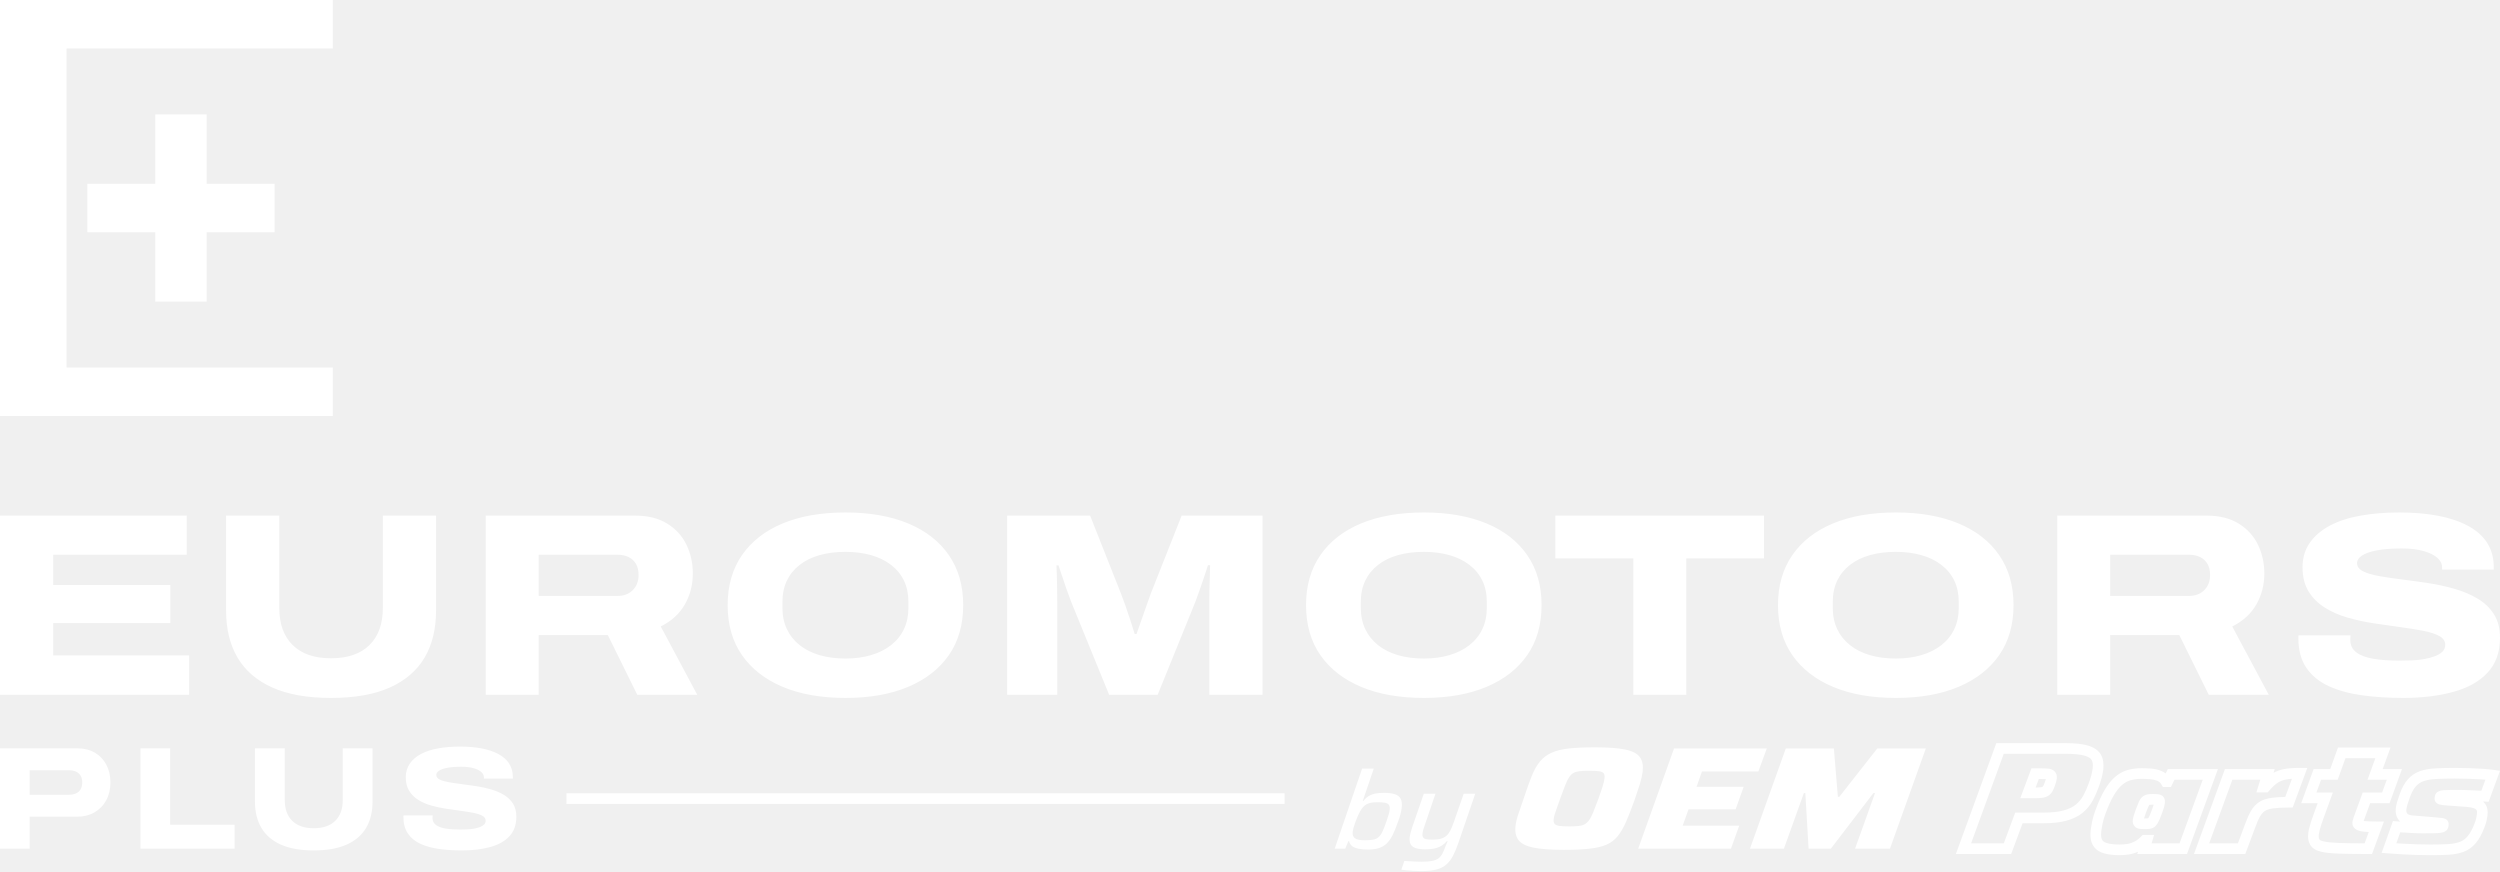
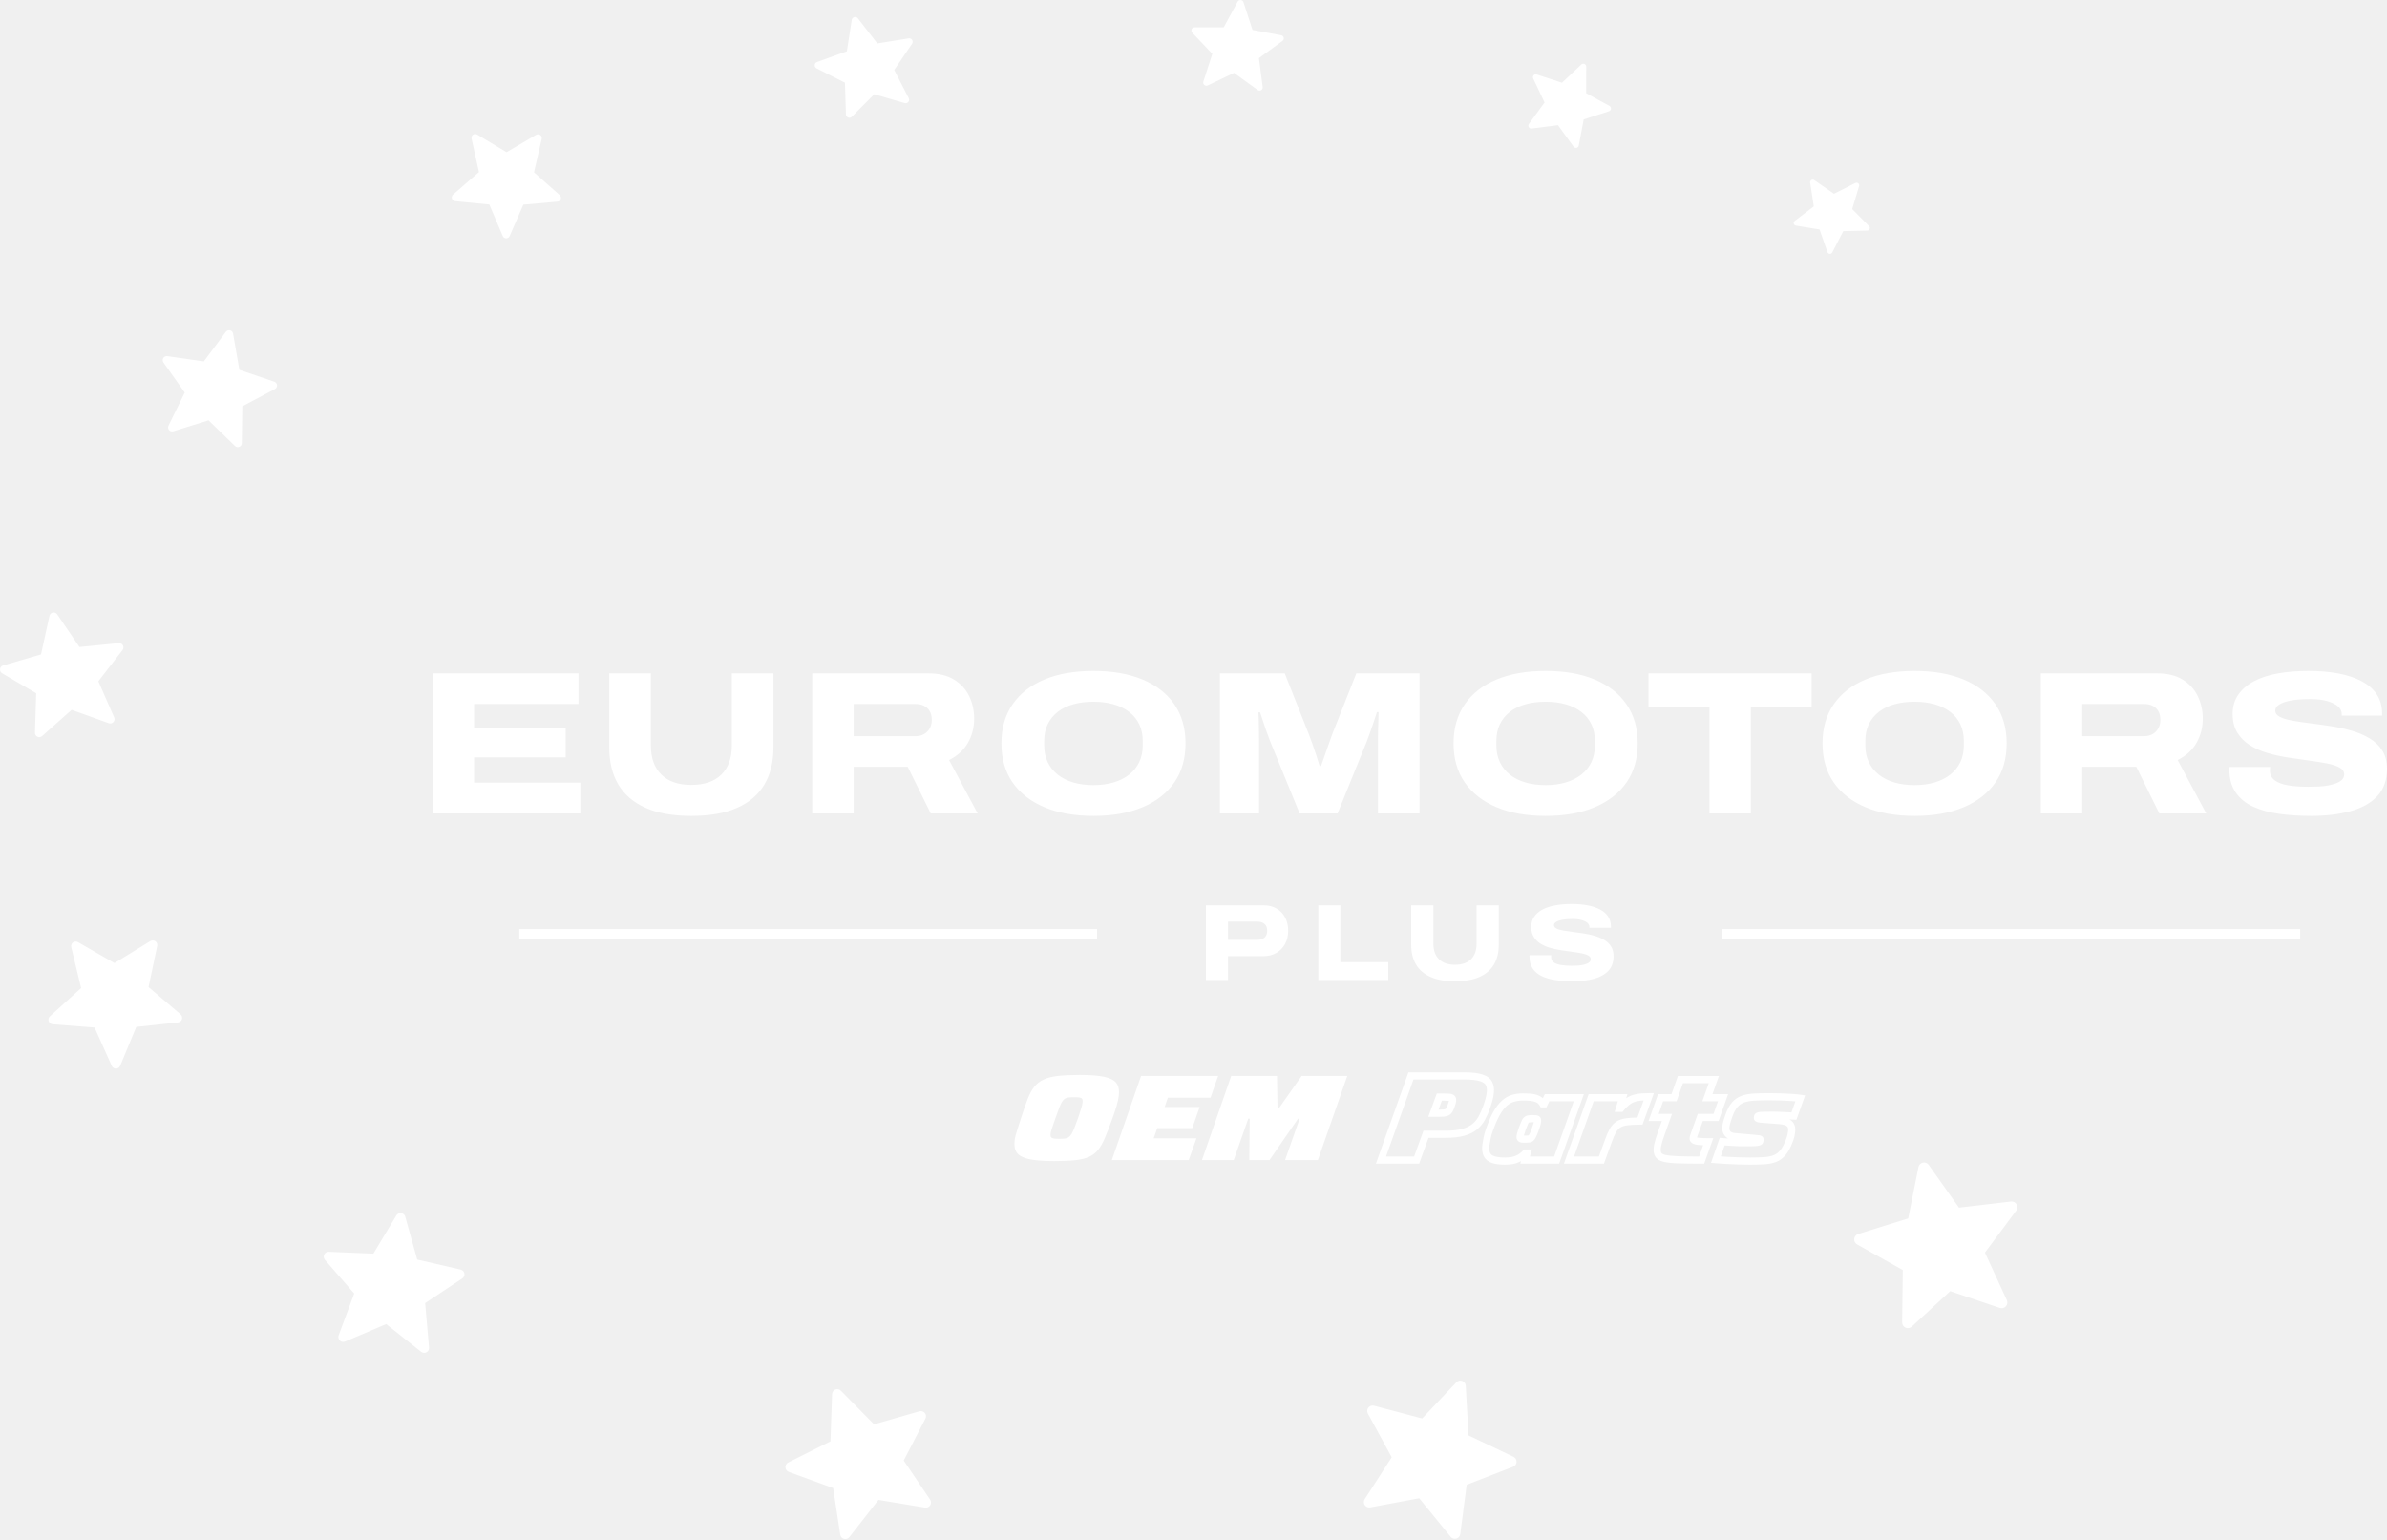
- <svg xmlns="http://www.w3.org/2000/svg" width="1502.33" height="523.47" viewBox="0 0 1502.33 523.47">
-   <path fill="#fff" fill-rule="evenodd" d="M0 0h200v29.13H40v191.75h160V250H0zm470.34 412.75q15.83 6.66 37.78 6.66 21.79 0 37.62-6.66 15.83-6.67 24.45-19.05t8.62-30.09q0-17.56-8.62-30.02t-24.45-19.04q-15.83-6.59-37.62-6.59-21.95 0-37.78 6.59-15.83 6.58-24.45 19.04t-8.62 30.02q0 17.71 8.62 30.09t24.45 19.05m347.57 0q15.84 6.66 37.78 6.66 21.79 0 37.62-6.66 15.83-6.67 24.45-19.05t8.62-30.09q0-17.56-8.62-30.02t-24.45-19.04q-15.83-6.59-37.62-6.59-21.94 0-37.78 6.59-15.83 6.58-24.45 19.04t-8.62 30.02q0 17.71 8.62 30.09t24.45 19.05m283.61 0q15.83 6.66 37.78 6.66 21.79 0 37.62-6.66 15.83-6.67 24.45-19.05t8.62-30.09q0-17.56-8.62-30.02t-24.45-19.04q-15.83-6.59-37.62-6.59-21.95 0-37.78 6.59-15.83 6.58-24.45 19.04t-8.62 30.02q0 17.71 8.62 30.09t24.45 19.05m317.97 5.09q11.36 1.57 24.69 1.57 16.77 0 30.01-3.61 13.25-3.6 20.69-11.6 7.45-7.99 7.45-21 0-8.31-3.61-14.03-3.6-5.72-9.79-9.4-6.19-3.69-13.8-5.88-7.6-2.2-15.75-3.45t-15.75-2.19-13.8-2.04q-6.19-1.1-9.79-2.9-3.61-1.8-3.61-4.94 0-2.51 2.9-4.47t8.78-3.13q5.88-1.18 15.28-1.18 7.68 0 13.09 1.57t8.23 4.08q2.82 2.5 2.82 5.8v1.25h31.04v-2.19q-.16-8.16-4.16-14.19-3.99-6.03-11.52-10.03-7.52-4-17.87-5.96-10.34-1.96-23.2-1.96-12.53 0-23.19 1.88t-18.42 5.96-12.15 10.34q-4.39 6.27-4.39 14.74 0 8.62 3.61 14.5 3.6 5.88 9.72 9.72 6.11 3.84 13.71 6.03t15.83 3.45q8.23 1.25 15.83 2.27 7.61 1.02 13.72 2.2 6.11 1.17 9.72 3.13 3.6 1.96 3.6 5.25 0 2.51-1.64 4.16-1.65 1.64-4.55 2.74t-6.42 1.72q-3.53.63-7.45.79-3.92.15-7.68.15-8.78 0-15.36-1.09-6.59-1.1-10.27-3.84-3.68-2.75-3.68-7.61 0-.62.08-1.33.07-.7.07-1.33h-31.19q-.15.31-.15.86v1.02q0 10.66 4.85 17.71 4.86 7.06 13.48 10.97 8.62 3.92 19.99 5.49M0 309.84v107.69h113.64v-23.67H31.98v-19.44h70.37v-22.88H31.98v-18.18h80.25v-23.52zm163.6 103.3q13.95 6.27 35.27 6.27 21.47 0 35.42-6.27t20.85-17.95 6.9-28.29v-57.06h-31.98v55.49q0 14.42-8.07 22.34-8.07 7.91-23.12 7.91-14.89 0-22.96-7.91-8.08-7.92-8.08-22.34v-55.49h-31.97v57.06q0 16.61 6.89 28.29 6.9 11.68 20.85 17.95m128.29-103.3v107.69h31.82v-35.9h41.54l17.71 35.9h36.05l-21.95-41.07q9.72-4.86 14.5-13.25 4.78-8.38 4.78-18.57 0-9.4-3.84-17.32t-11.6-12.7q-7.75-4.78-19.35-4.78zm313.34 0v107.69h30.1v-55.65q0-4.23-.08-8.46t-.16-7.84q-.08-3.6-.23-5.8h1.25q.78 2.2 1.96 5.88t2.67 7.91q1.48 4.24 3.05 8.31l22.73 55.65h29.15l22.58-55.65q1.09-2.82 2.5-6.89l2.82-8.16q1.42-4.07 2.35-7.2h1.26q0 2.82-.16 6.81-.15 4-.23 8.08-.08 4.07-.08 7.36v55.65h31.97V309.84h-48.59l-18.49 46.71q-1.26 3.3-2.82 7.92-1.57 4.62-3.14 8.93-1.56 4.31-2.66 7.6h-1.1q-1.1-3.6-2.59-8.22-1.49-4.63-3.05-9.02-1.57-4.38-2.67-7.21l-18.49-46.71zm376.3 25.71v81.98h31.82v-81.98h46.71v-25.71h-125.4v25.71zm254.73-25.71v107.69h31.81v-35.9h41.54l17.71 35.9h36.06l-21.95-41.07q9.72-4.86 14.5-13.25 4.78-8.38 4.78-18.57 0-9.4-3.84-17.32t-11.6-12.7-19.36-4.78zM523.4 393.7q-6.97 2.04-15.28 2.04-8.62 0-15.6-2.04-6.97-2.04-11.99-6.03-5.02-4-7.68-9.64-2.66-5.65-2.66-12.7v-3.6q0-7.21 2.66-12.78 2.66-5.56 7.68-9.48t11.99-5.88q6.98-1.96 15.6-1.96 8.31 0 15.28 1.96 6.98 1.96 12.07 5.88t7.76 9.48q2.66 5.57 2.66 12.78v3.6q0 7.05-2.66 12.7-2.67 5.64-7.76 9.64-5.09 3.99-12.07 6.03m347.57 0q-6.97 2.04-15.28 2.04-8.62 0-15.6-2.04-6.97-2.04-11.99-6.03-5.01-4-7.68-9.64-2.66-5.65-2.66-12.7v-3.6q0-7.21 2.66-12.78 2.67-5.56 7.68-9.48 5.02-3.92 11.99-5.88 6.98-1.96 15.6-1.96 8.31 0 15.28 1.96 6.98 1.96 12.07 5.88t7.76 9.48q2.67 5.57 2.67 12.78v3.6q0 7.05-2.67 12.7-2.67 5.64-7.76 9.64-5.09 3.99-12.07 6.03m283.61 0q-6.98 2.04-15.28 2.04-8.62 0-15.6-2.04-6.97-2.04-11.99-6.03-5.02-4-7.68-9.64-2.66-5.65-2.66-12.7v-3.6q0-7.21 2.66-12.78 2.66-5.56 7.68-9.48t11.99-5.88q6.98-1.96 15.6-1.96 8.3 0 15.28 1.96t12.07 5.88 7.76 9.48q2.66 5.57 2.66 12.78v3.6q0 7.05-2.66 12.7-2.67 5.64-7.76 9.64-5.09 3.99-12.07 6.03m-783.53-35.58h-47.34v-24.76h47.34q3.91 0 6.74 1.41 2.82 1.41 4.38 4.07 1.57 2.67 1.57 6.74 0 5.49-3.45 9.01-3.44 3.53-9.24 3.53m944.36 0h-47.34v-24.76h47.34q3.92 0 6.74 1.41t4.39 4.07q1.57 2.67 1.57 6.74 0 5.49-3.45 9.01-3.45 3.53-9.25 3.53M263.9 510.18q6.36.87 13.82.87 9.39 0 16.81-2.02 7.42-2.01 11.59-6.49t4.17-11.76q0-4.65-2.02-7.86-2.02-3.2-5.49-5.27-3.47-2.06-7.72-3.29-4.26-1.23-8.82-1.93-4.57-.7-8.83-1.23-4.25-.52-7.72-1.14-3.47-.61-5.49-1.62t-2.02-2.77q0-1.4 1.63-2.5 1.62-1.1 4.91-1.75 3.29-.66 8.56-.66 4.3 0 7.33.87 3.03.88 4.61 2.29 1.58 1.4 1.58 3.25v.7h17.38v-1.23q-.09-4.57-2.33-7.95-2.23-3.38-6.45-5.61-4.21-2.24-10.01-3.34-5.79-1.1-12.99-1.1-7.02 0-12.99 1.06-5.97 1.05-10.31 3.33-4.35 2.28-6.8 5.8-2.46 3.51-2.46 8.25 0 4.82 2.02 8.12 2.02 3.29 5.44 5.44t7.68 3.38 8.87 1.93q4.6.7 8.86 1.27t7.68 1.23 5.44 1.76q2.02 1.09 2.02 2.94 0 1.4-.92 2.32t-2.55 1.54q-1.62.61-3.59.97-1.98.35-4.17.43-2.2.09-4.3.09-4.92 0-8.61-.61-3.68-.62-5.75-2.15-2.06-1.54-2.06-4.26 0-.35.05-.75.04-.39.04-.74h-17.47q-.09.17-.09.48v.57q0 5.97 2.73 9.92 2.72 3.95 7.54 6.14 4.83 2.2 11.2 3.08M0 449.7V510h17.82v-19.22h28.53q5.88 0 10.4-2.59t7.06-7.24q2.55-4.66 2.55-10.8 0-5.97-2.46-10.62t-6.93-7.24q-4.48-2.59-10.36-2.59zm84.43 0V510h56.53v-14.39h-38.71V449.7zm84.32 57.84q7.81 3.51 19.75 3.51 12.02 0 19.84-3.51 7.81-3.51 11.67-10.05t3.86-15.84V449.7h-17.9v31.07q0 8.08-4.52 12.51t-12.95 4.43q-8.34 0-12.86-4.43t-4.52-12.51V449.7h-17.91v31.95q0 9.3 3.86 15.84 3.87 6.54 11.68 10.05M41.34 477.61H17.82v-14.75h23.52q2.64 0 4.44.88t2.72 2.46.92 4.12q0 3.43-2.06 5.36-2.07 1.93-6.02 1.93m299.053-.915h431.559v6.395H340.393zm476.34 33.405q2.433.42 5.262.42 3.64 0 6.326-.78 2.696-.78 4.731-2.62 2.047-1.85 3.688-5.05 1.642-3.21 3.328-8.13.977-2.53 1.501-4.6t.731-3.76q.429-3.49-.534-5.47-.975-1.97-3.46-2.82-2.497-.84-6.668-.84-2.558 0-4.765.36-2.196.35-4.106 1.42-1.919 1.07-3.526 3.14h-.333l6.636-19.49h-7.01L802.06 510h6.323l1.908-4.53h.406q.484 2.07 2.038 3.14t3.998 1.49m32.933 13.24q2.241.13 4.331.13 5.658 0 9.282-.97t5.962-3.08q2.349-2.1 4.03-5.37 1.68-3.27 3.263-7.94l9.984-29.14h-6.936l-6.043 17.36q-.921 2.59-1.866 4.53t-2.287 3.21q-1.33 1.26-3.329 1.87-1.99.62-4.819.62-2.558 0-3.986-.23-1.419-.22-2.021-1.07-.604-.84-.398-2.52.119-.97.581-2.53.461-1.55 1.065-3.17l6.13-18.07h-7.01l-6.908 20.01q-.548 1.75-.97 3.24-.412 1.49-.57 2.78-.304 2.47.43 4.12.744 1.65 2.901 2.46t6.13.81q3.307 0 5.697-.58 2.393-.59 4.153-1.72 1.751-1.13 3.016-2.62h.468q-.276.64-.577 1.39-.288.74-.647 1.46-.944 2.78-1.915 4.59-.962 1.82-2.373 2.89t-3.831 1.55q-2.41.49-6.248.49-1.352 0-3.059-.07-1.709-.06-3.585-.19-1.867-.13-3.813-.2l-1.789 5.25q1.329.19 3.322.39 1.994.19 4.235.32m-24.582-18.75q-1.999.36-5.026.36-4.118 0-5.822-1.2t-1.353-4.05q.103-.84.478-2.2.364-1.36.981-3.08.615-1.71 1.374-3.49.751-1.79 1.539-3.21.777-1.42 1.485-2.27 1.043-1.29 2.232-2 1.201-.72 2.863-1.04 1.651-.32 3.939-.32 2.902 0 4.579.32t2.332 1.33q.646 1 .408 2.94-.143 1.17-.62 2.85-.477 1.69-1.286 3.95-1.281 3.83-2.378 6.16t-2.412 3.46q-1.315 1.14-3.313 1.49m96.317 4.75q6.521 1.36 18.456 1.36 9.251 0 15.398-.7t10.119-2.41q3.96-1.7 6.679-5.03 2.718-3.33 5.051-8.62 2.334-5.3 5.126-13.08 1.932-5.52 3.206-9.63 1.265-4.12 1.673-7.44.678-5.52-1.621-8.75-2.297-3.24-8.774-4.6-6.467-1.35-18.116-1.35-9.537 0-15.826.69-6.301.7-10.427 2.59-4.136 1.88-6.897 5.2-2.774 3.33-4.904 8.58-2.14 5.25-4.605 12.78-1.832 5.51-3.31 9.67-1.468 4.16-1.876 7.48-.678 5.52 1.725 8.71 2.401 3.2 8.923 4.55m84.579-59.56L984.438 510h55.752l4.96-13.83h-33.99l3.53-9.8h28.3l4.84-13.57h-28.31l3.25-9.19h33.89l5.07-13.83zm67.16 0L1051.6 510h20.41l12-33.43h.87l1.96 33.43h13.38l25.57-33.43h.97l-12 33.43h20.98l21.55-60.22h-29.17l-22.82 29.06h-.86l-2.41-29.06zm-124.684 46.61q-2.249.22-5.516.22-3.366 0-5.6-.26-2.233-.27-3.077-1.19-.856-.91-.587-3.1.161-1.31.712-3.02.54-1.71 1.357-3.98l1.834-5.17q1.757-4.9 3.013-8.05 1.244-3.15 2.427-4.9 1.172-1.75 2.721-2.54 1.538-.79 3.731-1 2.194-.22 5.472-.22 3.751 0 5.831.26 2.091.26 2.891 1.18t.51 3.28q-.237 1.93-1.173 4.9-.949 2.98-2.411 7.09-1.856 4.9-3.111 8.05t-2.528 4.91q-1.271 1.75-2.764 2.53-1.494.79-3.732 1.01m292.934-49.81h-41.75l-.76 2.1-23.53 64.52h33.23l6.86-18.47h12.24q8.52 0 14.15-1.56 5.87-1.63 9.6-4.67 3.7-3.02 5.99-7.15 2.1-3.8 3.71-8.24 1.08-2.92 1.78-5.57.71-2.71.99-5.02.64-5.22-1.3-8.83-2.08-3.86-7.7-5.6-4.85-1.51-13.51-1.51m153.69 65.31q3.83.86 10.78 1.09 6.71.22 17.35.22h2.23l7.14-19.53h-4.57q-4.43 0-6.72-.24-.5-.05-.88-.1l3.89-10.68h11.68l7.45-20.49h-11.59l4.69-12.95h-31.55l-4.68 12.95h-9.97l-7.45 20.49h9.88l-2.67 7.35q-.76 2.07-1.35 3.93-.6 1.89-1 3.47-.44 1.67-.63 3.19-.53 4.36 1.23 7.2 1.88 3.03 6.74 4.1m-190.96-58.91-19.63 53.82h19.65l6.86-18.47h16.68q7.66 0 12.45-1.32 4.57-1.27 7.26-3.47 2.74-2.24 4.43-5.29 1.86-3.36 3.29-7.32 1-2.68 1.62-5.03.59-2.27.83-4.16.38-3.2-.6-5.01-.84-1.56-3.96-2.54-3.92-1.21-11.61-1.21zm216.85 53.82q-9.01-.02-14.9-.22-6.35-.21-9.62-.93-2.22-.49-2.68-1.24-.57-.92-.31-3.04.13-1.1.47-2.39.36-1.4.9-3.11.55-1.72 1.27-3.69l5.79-15.93h-9.88l2.8-7.69h9.98l4.68-12.95h17.95l-4.69 12.95h11.57l-2.8 7.69h-11.67l-5.41 14.84q-.21.53-.35 1.1-.09.34-.16.58-.17.57-.23 1.08-.37 2.95 2.2 4.61 1.52.99 4.74 1.33 1.2.13 2.84.2zm-54.03-44.64h-29.92l-.76 2.11-17.83 48.93h30.84l5.84-15.65q1.57-4.4 3.08-7 1.25-2.17 2.92-3.24 1.74-1.11 4.9-1.53 3.64-.5 9.51-.5h2.23l8.79-23.82h-4.59q-5.69 0-9.46.72-3.44.65-6.24 2.24zm-8.66 6.4h-16.78l-13.93 38.24h17.26l4.28-11.49q1.75-4.86 3.54-7.96 2.03-3.51 5.02-5.42 2.92-1.87 7.48-2.49 3.32-.46 8.14-.54l4.01-10.89q-2.04.15-3.61.45-2.86.54-4.98 1.94-2.29 1.51-5.02 4.67l-.95 1.11h-6.8zm84.8 44.8q4.36.27 8.99.41 4.61.13 8.75.13 6.08 0 10.69-.27 5.01-.3 8.89-1.72 4.25-1.56 7.42-5.32 2.98-3.53 5.26-9.65.8-2.03 1.19-3.8.37-1.68.54-3.05.55-4.44-1.48-7.13-.54-.73-1.19-1.33.5.03 1.01.05l2.36.13 6.81-18.6-3.88-.57q-2.49-.37-6.41-.64-3.88-.26-8.37-.4-4.46-.14-8.8-.14-6.48 0-11.39.28-5.27.28-9.19 1.65-4.29 1.51-7.32 4.93-2.9 3.26-4.95 9.02-.77 2.15-1.38 4.16-.66 2.19-.91 4.12-.52 4.34 1.9 7.32.34.42.74.8-.96-.07-1.92-.15l-2.45-.2-6.79 19.13 4.16.32q3.39.26 7.72.52m-178.85-.61q.01 0 .01.01 3.82 1.14 9.46 1.14 2.84 0 5.67-.43 2.74-.42 5.4-1.64l-.41 1.37h29.88l18.59-51.04h-30.12l-1.28 2.64q-1.15-.9-2.53-1.47-2.91-1.2-6.22-1.46-2.94-.23-5.86-.23-4.55 0-8.41 1.13-4.09 1.21-7.52 4.21-3.3 2.88-6.22 7.84-2.78 4.75-5.44 12.02-1.28 3.45-1.93 6.53-.62 2.98-.91 5.39-.68 5.48 1.19 8.92 2.03 3.7 6.65 5.07m28.73-5.95 1.51-5.08h-6.83l-.94.96q-2.03 2.07-4.1 3.1-2.1 1.05-4.19 1.37-2.35.35-4.71.35-4.71 0-7.63-.87l-.01-.01q-2.11-.62-2.86-2-.89-1.64-.47-5.08.27-2.15.83-4.85.55-2.62 1.67-5.65 2.46-6.73 4.96-10.98 2.38-4.06 4.9-6.26 2.39-2.08 5.12-2.89 2.98-.87 6.61-.87 2.67 0 5.36.21 2.31.18 4.26.98 1.46.61 2.41 2.17l.93 1.54h4.8l2.13-4.38h16.98l-13.93 38.24zm-78.91-27.12h8.2q2.77 0 4.54-.2 2.31-.24 3.88-1.16 1.73-1.02 2.76-2.89.8-1.41 1.52-3.58.33-.95.6-1.85.33-1.1.43-1.97.35-2.86-1.34-4.55-1.39-1.37-3.9-1.6-1.53-.15-4.18-.15h-5.81zm246.77 27.82q-4.05 0-8.57-.13-4.52-.12-8.78-.39-1.81-.11-3.44-.22l2.34-6.61q1.01.07 2.03.13l4.29.26q2.13.14 4 .19 1.82.04 3.16.04 4.21 0 6.7-.04 2.65-.06 4.05-.26 1.71-.26 2.67-.81 1.49-.82 1.93-2.47.17-.58.23-1.14.47-3.72-3.59-4.44-1.16-.19-4.55-.47l-13.59-1.12q-2.41-.23-3.12-1.12-.7-.86-.51-2.48.18-1.39.68-3.06.56-1.85 1.29-3.88 1.62-4.58 3.71-6.92 1.93-2.18 4.64-3.13 3.07-1.07 7.44-1.31 4.73-.26 11.03-.26 4.24 0 8.61.14 4.37.12 8.12.38 1.04.07 1.97.15l-2.43 6.65q-2.05-.1-4.02-.18-3.09-.15-5.43-.23-2.4-.09-3.56-.09-3.82 0-6.16.04-2.38.05-3.64.14-1.68.13-2.75.63-1.79.77-2.27 2.53-.16.56-.23 1.19-.43 3.23 3.04 4.27 1.22.37 4.64.57l11.85.87q2.02.15 3.84.7 1.16.35 1.78 1.18.48.63.24 2.51-.13 1.07-.43 2.45-.29 1.28-.94 2.94-1.89 5.08-4.15 7.77-2.09 2.46-4.74 3.44-3 1.1-7.05 1.34-4.43.25-10.33.25m-237.55-34.23q1.72-.02 2.86-.15.93-.1 1.3-.32.21-.12.44-.53.48-.85 1.04-2.54.28-.8.51-1.54-1.13-.06-2.86-.06h-1.37zm65.53 24.96q1.91 0 3.06-.16 1.83-.27 3.1-1.35.98-.85 1.77-2.23.46-.81.99-1.98.54-1.18 1.02-2.55l.91-2.49q.5-1.37.83-2.58.32-1.24.43-2.08.46-3.88-2.43-5.1-1.32-.58-4.38-.58-2.05 0-3.4.22-1.99.33-3.4 1.6-1.28 1.14-2.18 3.34-.66 1.58-1.69 4.23l-.03.08-.02.07q-.65 1.96-1.05 3.23-.51 1.55-.67 2.84-.26 2.29 1.1 3.83 1.23 1.35 3.36 1.56 1.04.1 2.68.1m2.11-6.49q.1-.13.24-.37.32-.59.75-1.52.42-.92.84-2.09l.91-2.49q.34-.95.57-1.74h-.12q-1.55 0-2.34.12-.15.03-.2.08-.18.16-.54 1.02-.61 1.48-1.6 4.01-.61 1.84-1 3.07h.38q1.41 0 2.11-.09" />
-   <path fill="#fff" fill-rule="evenodd" d="M124.19 68.75H93.31v41.69H52.5v29.12h40.81v41.69h30.88v-41.69H165v-29.12h-40.81z" />
+ <svg xmlns="http://www.w3.org/2000/svg" width="702.34" height="452.88" viewBox="0 0 702.34 452.88">
+   <path fill="#fff" fill-rule="evenodd" d="M307.299 237.532q6.06 2.55 14.46 2.55 8.35 0 14.41-2.55t9.36-7.29q3.29-4.74 3.29-11.52 0-6.72-3.29-11.49-3.3-4.77-9.36-7.29t-14.41-2.52q-8.4 0-14.46 2.52t-9.36 7.29q-3.29 4.77-3.29 11.49 0 6.78 3.29 11.52 3.3 4.74 9.36 7.29m133.05 0q6.06 2.55 14.46 2.55 8.34 0 14.4-2.55t9.36-7.29 3.3-11.52q0-6.72-3.3-11.49t-9.36-7.29-14.4-2.52q-8.4 0-14.46 2.52t-9.36 7.29-3.3 11.49q0 6.78 3.3 11.52t9.36 7.29m108.56 0q6.06 2.55 14.46 2.55 8.34 0 14.4-2.55t9.36-7.29 3.3-11.52q0-6.72-3.3-11.49t-9.36-7.29-14.4-2.52q-8.4 0-14.46 2.52t-9.36 7.29-3.3 11.49q0 6.78 3.3 11.52t9.36 7.29m121.72 1.95q4.35.6 9.45.6 6.42 0 11.49-1.38t7.92-4.44 2.85-8.04q0-3.18-1.38-5.37t-3.75-3.6-5.28-2.25-6.03-1.32-6.03-.84-5.28-.78-3.75-1.11-1.38-1.89q0-.96 1.11-1.71t3.36-1.2 5.85-.45q2.94 0 5.01.6t3.15 1.56 1.08 2.22v.48h11.88v-.84q-.06-3.12-1.59-5.43t-4.41-3.84-6.84-2.28-8.88-.75q-4.8 0-8.88.72t-7.05 2.28-4.65 3.96-1.68 5.64q0 3.3 1.38 5.55t3.72 3.72 5.25 2.31 6.06 1.32 6.06.87 5.25.84 3.72 1.2 1.38 2.01q0 .96-.63 1.59t-1.74 1.05-2.46.66-2.85.3-2.94.06q-3.36 0-5.88-.42t-3.93-1.47-1.41-2.91q0-.24.03-.51t.03-.51h-11.94q-.06.12-.06.33v.39q0 4.08 1.86 6.78t5.16 4.2 7.65 2.1m-543.37-41.34v41.22h43.5v-9.06h-31.26v-7.44h26.94v-8.76h-26.94v-6.96h30.72v-9zm62.63 39.54q5.34 2.4 13.5 2.4 8.22 0 13.56-2.4t7.98-6.87 2.64-10.83v-21.84h-12.24v21.24q0 5.52-3.09 8.55t-8.85 3.03q-5.7 0-8.79-3.03t-3.09-8.55v-21.24h-12.24v21.84q0 6.36 2.64 10.83t7.98 6.87m49.1-39.54v41.22h12.19v-13.74h15.89l6.79 13.74h13.8l-8.41-15.72q3.73-1.86 5.55-5.07 1.83-3.21 1.83-7.11 0-3.6-1.46-6.63-1.48-3.03-4.44-4.86-2.98-1.83-7.42-1.83zm119.95 0v41.22h11.52v-21.3q0-1.62-.03-3.24t-.06-3-.09-2.22h.48q.3.84.75 2.25t1.02 3.03 1.17 3.18l8.7 21.3h11.16l8.64-21.3q.42-1.08.96-2.64l1.08-3.12q.54-1.56.9-2.76h.48q0 1.08-.06 2.61t-.09 3.09-.03 2.82v21.3h12.24v-41.22h-18.6l-7.08 17.88q-.48 1.26-1.08 3.03t-1.2 3.42-1.02 2.91h-.42q-.42-1.38-.99-3.15t-1.17-3.45-1.02-2.76l-7.08-17.88zm144.04 9.84v31.38h12.18v-31.38h17.88v-9.84h-48v9.84zm97.51-9.84v41.22h12.18v-13.74h15.9l6.78 13.74h13.8l-8.4-15.72q3.72-1.86 5.55-5.07t1.83-7.11q0-3.6-1.47-6.63t-4.44-4.86-7.41-1.83zm-272.88 32.1q-2.67.78-5.85.78-3.29 0-5.96-.78-2.68-.78-4.6-2.31-1.91-1.53-2.94-3.69-1.02-2.16-1.02-4.86v-1.38q0-2.76 1.02-4.89 1.03-2.13 2.94-3.63 1.92-1.5 4.6-2.25 2.67-.75 5.96-.75 3.18 0 5.85.75 2.68.75 4.63 2.25 1.94 1.5 2.96 3.63 1.03 2.13 1.03 4.89v1.38q0 2.7-1.03 4.86-1.02 2.16-2.96 3.69-1.95 1.53-4.63 2.31m133.05 0q-2.67.78-5.85.78-3.3 0-5.97-.78t-4.59-2.31-2.94-3.69-1.02-4.86v-1.38q0-2.76 1.02-4.89t2.94-3.63 4.59-2.25 5.97-.75q3.18 0 5.85.75t4.62 2.25 2.97 3.63 1.02 4.89v1.38q0 2.7-1.02 4.86t-2.97 3.69-4.62 2.31m108.56 0q-2.67.78-5.85.78-3.3 0-5.97-.78t-4.59-2.31-2.94-3.69-1.02-4.86v-1.38q0-2.76 1.02-4.89t2.94-3.63 4.59-2.25 5.97-.75q3.18 0 5.85.75t4.62 2.25 2.97 3.63 1.02 4.89v1.38q0 2.7-1.02 4.86t-2.97 3.69-4.62 2.31m-299.92-13.62h-18.12v-9.48h18.12q1.5 0 2.57.54 1.08.54 1.68 1.56.61 1.02.61 2.58 0 2.1-1.32 3.45-1.33 1.35-3.54 1.35m361.49 0h-18.12v-9.48h18.12q1.5 0 2.58.54t1.68 1.56.6 2.58q0 2.1-1.32 3.45t-3.54 1.35m-477.99 56.74h170v3h-170zm354 0h170v3h-170zm-48.95 15.06q2.33.32 5.05.32 3.42 0 6.12-.73 2.71-.74 4.23-2.37t1.52-4.29q0-1.69-.74-2.86-.73-1.17-2-1.92-1.26-.75-2.82-1.2-1.55-.45-3.21-.71-1.67-.25-3.22-.44-1.55-.2-2.81-.42-1.27-.22-2-.59-.74-.37-.74-1.01 0-.51.59-.91.6-.4 1.8-.64 1.19-.24 3.11-.24 1.57 0 2.68.32 1.1.32 1.68.83.57.51.57 1.18v.26h6.34v-.45q-.03-1.66-.85-2.89-.82-1.24-2.35-2.05-1.54-.82-3.65-1.22t-4.73-.4q-2.57 0-4.74.39-2.18.38-3.76 1.21-1.59.83-2.48 2.11-.9 1.28-.9 3.01 0 1.76.74 2.96t1.98 1.99q1.25.78 2.8 1.23 1.56.45 3.24.7 1.67.26 3.23.47 1.55.2 2.8.44 1.24.24 1.98.64t.74 1.08q0 .51-.34.84-.33.34-.93.56-.59.23-1.31.36-.72.12-1.52.16-.8.03-1.57.03-1.79 0-3.13-.23-1.35-.22-2.1-.78t-.75-1.55q0-.13.02-.27.01-.15.01-.28h-6.37q-.03.07-.03.18v.21q0 2.17.99 3.61 1 1.44 2.76 2.24t4.07 1.12m-103.02-22.04v21.98h6.5v-7.01h10.4q2.14 0 3.79-.94 1.65-.95 2.58-2.64.93-1.7.93-3.94 0-2.17-.9-3.87t-2.53-2.64-3.78-.94zm33.06 0v21.98h20.6v-5.25h-14.11v-16.73zm33.01 21.08q2.84 1.28 7.2 1.28 4.38 0 7.23-1.28t4.25-3.66q1.41-2.38 1.41-5.78v-11.64h-6.53v11.32q0 2.95-1.64 4.56-1.65 1.62-4.72 1.62-3.04 0-4.69-1.62-1.65-1.61-1.65-4.56v-11.32h-6.53v11.64q0 3.4 1.41 5.78t4.26 3.66m-50.99-10.91h-8.58v-5.37h8.58q.95 0 1.61.32t.99.89q.34.58.34 1.51 0 1.24-.75 1.95-.75.7-2.19.7m-67.149 64.52q2.621.58 7.432.58 3.742 0 6.215-.27 2.471-.27 4.053-.99 1.573-.72 2.661-2.07 1.076-1.35 1.989-3.51t2.065-5.33q.813-2.23 1.336-3.98.511-1.74.679-3.11.278-2.27-.64-3.6-.927-1.33-3.528-1.91t-7.327-.58q-3.817 0-6.375.29-2.547.29-4.21 1.05-1.661.75-2.762 2.12t-1.936 3.51-1.825 5.2q-.693 2.27-1.289 4.02-.597 1.74-.765 3.11-.277 2.27.664 3.58.952 1.32 3.563 1.89m55.656-24.48h-22.674l-8.606 24.77h22.621l2.281-6.41h-12.593l1.056-2.99h10.303l2.173-6.22h-10.302l.94-2.74h12.561zm17.32 0h-13.473l-8.606 24.77h9.35l4.275-12.2h.423l-.12 12.2h5.947l8.41-12.2h.455l-4.286 12.2h9.657l8.648-24.77h-13.43l-6.755 9.61h-.34zm-62.44 18.43q-.655.08-1.609.08t-1.56-.08q-.605-.07-.853-.39-.245-.33-.163-1.01.063-.5.26-1.15.195-.65.515-1.53.321-.88.676-1.96.645-1.8 1.07-2.94.426-1.13.814-1.78.376-.65.837-.95.461-.31 1.095-.38t1.631-.07 1.571.07q.585.07.811.39.234.33.138 1.12-.084.68-.436 1.82-.351 1.13-.885 2.72-.641 1.76-1.089 2.91t-.846 1.8q-.408.65-.861.96-.461.3-1.116.37m117.532-19.48h-16.42l-.25.7-9.32 26.17h12.72l2.759-7.6h5q3.361 0 5.571-.63 2.28-.65 3.75-1.87 1.429-1.22 2.32-2.87.84-1.55 1.46-3.35.44-1.2.72-2.26.28-1.1.39-2.03.25-2.06-.48-3.46-.76-1.5-2.91-2.19-1.891-.61-5.31-.61m-14.94 2.1-8.071 22.67h8.261l2.76-7.6h6.479q3.06 0 4.991-.55 1.86-.53 2.97-1.47 1.13-.94 1.82-2.25.76-1.41 1.339-3.05.401-1.12.661-2.1.24-.96.349-1.75.171-1.4-.26-2.24-.379-.72-1.69-1.15-1.589-.51-4.669-.51zm73.67 24.24q1.509.35 4.25.44 2.67.09 6.87.09h.75l2.679-7.5h-1.5q-1.759 0-2.679-.11-.39-.04-.611-.09.011-.05.031-.09.019-.12.06-.23l1.63-4.54h4.63l2.81-7.9h-4.611l1.89-5.33h-12.06l-1.88 5.33h-3.96l-2.79 7.9h3.911l-1.2 3.38q-.3.84-.541 1.61-.24.77-.399 1.41-.17.67-.24 1.28-.221 1.67.43 2.76.69 1.16 2.53 1.59m10.379-1.57q-3.669-.01-6.06-.09-2.539-.09-3.839-.38-.971-.23-1.2-.61-.28-.47-.151-1.46.05-.47.201-1.02.14-.58.359-1.29.221-.71.521-1.53l2.2-6.18h-3.93l1.31-3.7h3.96l1.879-5.33h7.591l-1.89 5.33h4.599l-1.309 3.7h-4.63l-2.13 5.96v.01q-.07.19-.12.38-.03.14-.061.24l-.009.03-.01.02q-.04.16-.06.3l-.01.03v.03q-.13 1.05.77 1.64.56.37 1.779.51.581.06 1.43.09zm-21.08-18.36h-11.42l-.25.7-7.029 19.76h11.77l2.28-6.27q.64-1.83 1.26-2.92.529-.95 1.25-1.42.729-.48 2.029-.67 1.45-.2 3.791-.2h.74l3.349-9.27h-1.5q-2.239 0-3.719.29-1.591.31-2.83 1.15-.04.02-.081.05zm-2.829 2.1h-7.11l-5.78 16.26h7.309l1.781-4.89q.7-1.99 1.399-3.24.791-1.39 1.931-2.14 1.129-.74 2.889-.99 1.361-.19 3.351-.22l1.819-5.03q-1.039.06-1.809.21-1.17.23-2.051.83-.94.64-2.06 1.97l-.309.37h-2.3zm35.38 18.59h.01q1.829.06 3.47.06 2.4 0 4.229-.11 1.95-.12 3.481-.69 1.63-.63 2.86-2.12 1.159-1.42 2.06-3.89.31-.82.469-1.52.151-.68.21-1.23.211-1.71-.519-2.73-.45-.64-1.14-1.02l2.029.1 2.56-7.16-1.26-.19q-.969-.15-2.529-.26-1.54-.11-3.31-.16-1.771-.06-3.49-.06-2.56 0-4.51.11-2.06.12-3.6.67-1.65.61-2.821 1.96-1.12 1.3-1.929 3.61-.301.9-.551 1.7-.27.88-.359 1.67-.201 1.65.69 2.78.399.51 1.01.84-.841-.05-1.651-.13l-.82-.07-2.56 7.37 1.361.1q1.35.1 3.059.21 1.731.11 3.551.16m-72.31-.41.01.01q1.49.46 3.709.46 1.111 0 2.221-.17 1.2-.2 2.36-.79.08-.05.16-.09l-.22.76h11.419l7.281-20.46h-11.5l-.57 1.2q-.51-.46-1.151-.74-1.109-.49-2.409-.59-1.161-.09-2.31-.09-1.781 0-3.29.46-1.57.48-2.91 1.69-1.28 1.15-2.43 3.15-1.1 1.94-2.151 4.91-.519 1.39-.769 2.64-.25 1.21-.38 2.19-.26 2.15.43 3.49.76 1.44 2.5 1.97m11.06-1.92.62-2.09h-2.35l-.311.33q-.819.88-1.68 1.31-.87.45-1.719.59-.95.15-1.901.15-1.899 0-3.089-.37v-.01q-.92-.28-1.26-.92-.39-.76-.211-2.27.12-.9.351-2.03.22-1.09.69-2.36.99-2.79 2-4.57.98-1.7 2.01-2.63.99-.89 2.12-1.23 1.21-.38 2.67-.38 1.07 0 2.139.09.95.08 1.75.43.64.27 1.051.97l.3.53h1.669l.86-1.8h7.191l-5.78 16.26zm-29.91-11.69h2.94q1.09 0 1.78-.07.89-.1 1.47-.46.629-.38 1.009-1.09.31-.56.591-1.44.12-.36.23-.71l.01-.01v-.01q.12-.43.169-.77.111-1.02-.429-1.61l-.021-.02-.019-.01q-.49-.5-1.42-.6-.6-.05-1.641-.05h-2.16zm3.02-2.1q.92-.01 1.48-.07.4-.04.58-.15l.01-.01.02-.01q.13-.08.25-.3.209-.38.43-1.08.12-.35.219-.68.06-.18.081-.3-.5-.05-1.421-.05h-.679zm91.62 14.08q-1.6 0-3.41-.06-1.791-.05-3.481-.16-.89-.06-1.68-.11l1.13-3.23.961.06q.87.05 1.709.11.83.05 1.561.07.72.02 1.259.02 1.67 0 2.651-.02 1.05-.02 1.57-.1.68-.1 1.039-.32.481-.29.62-.83.06-.21.091-.42v-.02l.01-.02q.13-1.27-1.24-1.51-.47-.09-1.801-.19l-5.39-.47q-1.04-.1-1.37-.54-.349-.45-.25-1.24.061-.59.281-1.29.229-.78.52-1.62.68-1.93 1.54-2.93.81-.95 1.94-1.36 1.24-.45 3-.55 1.89-.11 4.39-.11 1.68 0 3.43.06 1.729.05 3.219.16.591.04 1.081.09l-1.161 3.24-1.75-.09-2.149-.09q-.94-.03-1.4-.03-1.51 0-2.42.02-.96.01-1.46.05-.65.06-1.03.24-.61.28-.76.86-.071.22-.1.5-.101 1.05 1.05 1.42.46.15 1.8.23l4.71.36q.82.06 1.56.29.529.17.82.58.24.34.129 1.23-.049.45-.179 1.03-.12.56-.39 1.26-.781 2.13-1.7 3.27-.88 1.07-1.981 1.48-1.23.47-2.86.57-1.769.11-4.109.11m-64.881-4.41q.69-.09 1.161-.51.339-.32.63-.83.18-.33.389-.8.211-.47.401-1.02l.37-1.03q.2-.55.32-1.04.12-.5.159-.8.18-1.38-.799-1.83l-.011-.01-.02-.01q-.48-.2-1.649-.2-.8 0-1.3.08-.75.12-1.27.61-.46.43-.79 1.27-.27.64-.69 1.74l-.01.02-.01.03q-.24.79-.41 1.3l-.01.01v.02q-.19.61-.25 1.1-.091.81.349 1.33l.011.02.01.01q.43.48 1.18.57h.03q.389.03 1.04.03.74 0 1.169-.06m-.26-2.07-.019-.01h-.01q-.281.04-.88.04-.25 0-.45-.01l.09-.33q.17-.52.41-1.28.4-1.05.65-1.66.17-.42.29-.53.049-.05.169-.07.341-.06.961-.06h.33q-.02.11-.051.23-.099.39-.259.84l-.371 1.03q-.17.49-.339.88-.18.39-.31.64-.12.21-.211.29M545.93 53.847a.77.77 0 0 1 1.084.909l-2.03 6.764 4.968 5.02a.77.77 0 0 1-.53 1.311l-7.061.161-3.239 6.275a.77.77 0 0 1-1.411-.098l-2.334-6.666-6.969-1.141a.77.77 0 0 1-.342-1.372l5.618-4.28-1.069-6.981a.77.77 0 0 1 1.2-.75l5.806 4.021ZM465.284 18.98a.853.853 0 0 1 1.437.622l-.012 7.821 6.861 3.754a.853.853 0 0 1-.147 1.56l-7.442 2.405-1.45 7.685a.853.853 0 0 1-1.529.342l-4.587-6.334-7.758.995a.853.853 0 0 1-.797-1.348l4.607-6.32-3.344-7.07a.853.853 0 0 1 1.035-1.175l7.435 2.428ZM364.162.489a.935.935 0 0 1 1.711.157l2.661 8.156 8.436 1.567a.935.935 0 0 1 .38 1.676l-6.935 5.052 1.116 8.507a.935.935 0 0 1-1.476.879l-6.948-5.034-7.746 3.69a.935.935 0 0 1-1.292-1.132l2.641-8.164-5.903-6.226a.935.935 0 0 1 .677-1.579l8.58-.011ZM250.609 5.863a1.018 1.018 0 0 1 1.811-.468l5.722 7.381 9.218-1.491a1.018 1.018 0 0 1 1.005 1.577l-5.251 7.723 4.267 8.307a1.018 1.018 0 0 1-1.19 1.443l-8.968-2.608-6.581 6.625a1.018 1.018 0 0 1-1.74-.686l-.291-9.334-8.335-4.213a1.018 1.018 0 0 1 .115-1.867l8.787-3.161ZM138.75 40.779a1.101 1.101 0 0 1 1.641-1.181l8.659 5.193 8.705-5.117a1.101 1.101 0 0 1 1.631 1.196l-2.263 9.84 7.556 6.698a1.101 1.101 0 0 1-.633 1.92l-10.058.889-4.035 9.256a1.101 1.101 0 0 1-2.022-.009l-3.953-9.291-10.05-.977a1.101 1.101 0 0 1-.617-1.926l7.616-6.631Zm-90.664 65.873a1.184 1.184 0 0 1 1.134-1.855l10.747 1.537 6.494-8.7a1.184 1.184 0 0 1 2.114.505l1.86 10.696 10.28 3.488a1.184 1.184 0 0 1 .173 2.167l-9.597 5.073-.14 10.855a1.184 1.184 0 0 1-2.008.835l-7.791-7.561-10.367 3.222a1.184 1.184 0 0 1-1.414-1.652l4.783-9.746ZM.626 198.117a1.266 1.266 0 0 1 .287-2.308l11.152-3.245 2.489-11.345a1.266 1.266 0 0 1 2.284-.441l6.533 9.603 11.559-1.138a1.266 1.266 0 0 1 1.125 2.036l-7.115 9.18 4.655 10.642a1.266 1.266 0 0 1-1.589 1.699l-10.93-3.93-8.682 7.716a1.266 1.266 0 0 1-2.107-.986l.36-11.61ZM15.49 301.39a1.349 1.349 0 0 1-.8-2.345l9.176-8.302-2.898-12.03a1.349 1.349 0 0 1 1.984-1.486l10.731 6.161 10.545-6.472a1.349 1.349 0 0 1 2.026 1.427l-2.543 12.109 9.415 8.03a1.349 1.349 0 0 1-.732 2.367l-12.302 1.324-4.727 11.435a1.349 1.349 0 0 1-2.478.036l-5.06-11.292Zm86.054 93.359a1.432 1.432 0 0 1-1.902-1.817l4.577-12.309-8.616-9.911a1.432 1.432 0 0 1 1.14-2.37l13.121.55 6.763-11.258a1.432 1.432 0 0 1 2.606.353l3.532 12.648 12.796 2.953a1.432 1.432 0 0 1 .471 2.588l-10.938 7.268 1.146 13.082a1.432 1.432 0 0 1-2.316 1.247l-10.292-8.156Zm148.372 57.554a1.515 1.515 0 0 1-2.691-.705l-2.081-13.734-13.056-4.747a1.515 1.515 0 0 1-.161-2.777l12.419-6.224.48-13.883a1.515 1.515 0 0 1 2.592-1.012l9.757 9.888 13.351-3.833a1.515 1.515 0 0 1 1.763 2.152l-6.389 12.335 7.772 11.513a1.515 1.515 0 0 1-1.502 2.342l-13.705-2.264Zm179.747-.883a1.597 1.597 0 0 1-2.822.804l-9.256-11.356-14.4 2.691a1.597 1.597 0 0 1-1.636-2.436l7.94-12.312-7.01-12.864a1.597 1.597 0 0 1 1.811-2.308l14.163 3.746 10.068-10.642a1.597 1.597 0 0 1 2.755 1.009l.814 14.628 13.232 6.287a1.597 1.597 0 0 1-.108 2.932l-13.66 5.294Zm160.818-68.845a1.68 1.68 0 0 1-2.065 2.294l-14.595-4.941-11.324 10.45a1.68 1.68 0 0 1-2.82-1.255l.189-15.408-13.438-7.541a1.68 1.68 0 0 1 .323-3.069l14.712-4.581 3.019-15.111a1.68 1.68 0 0 1 3.018-.641l8.904 12.576 15.304-1.798a1.68 1.68 0 0 1 1.543 2.672l-9.209 12.354Z" />
</svg>
